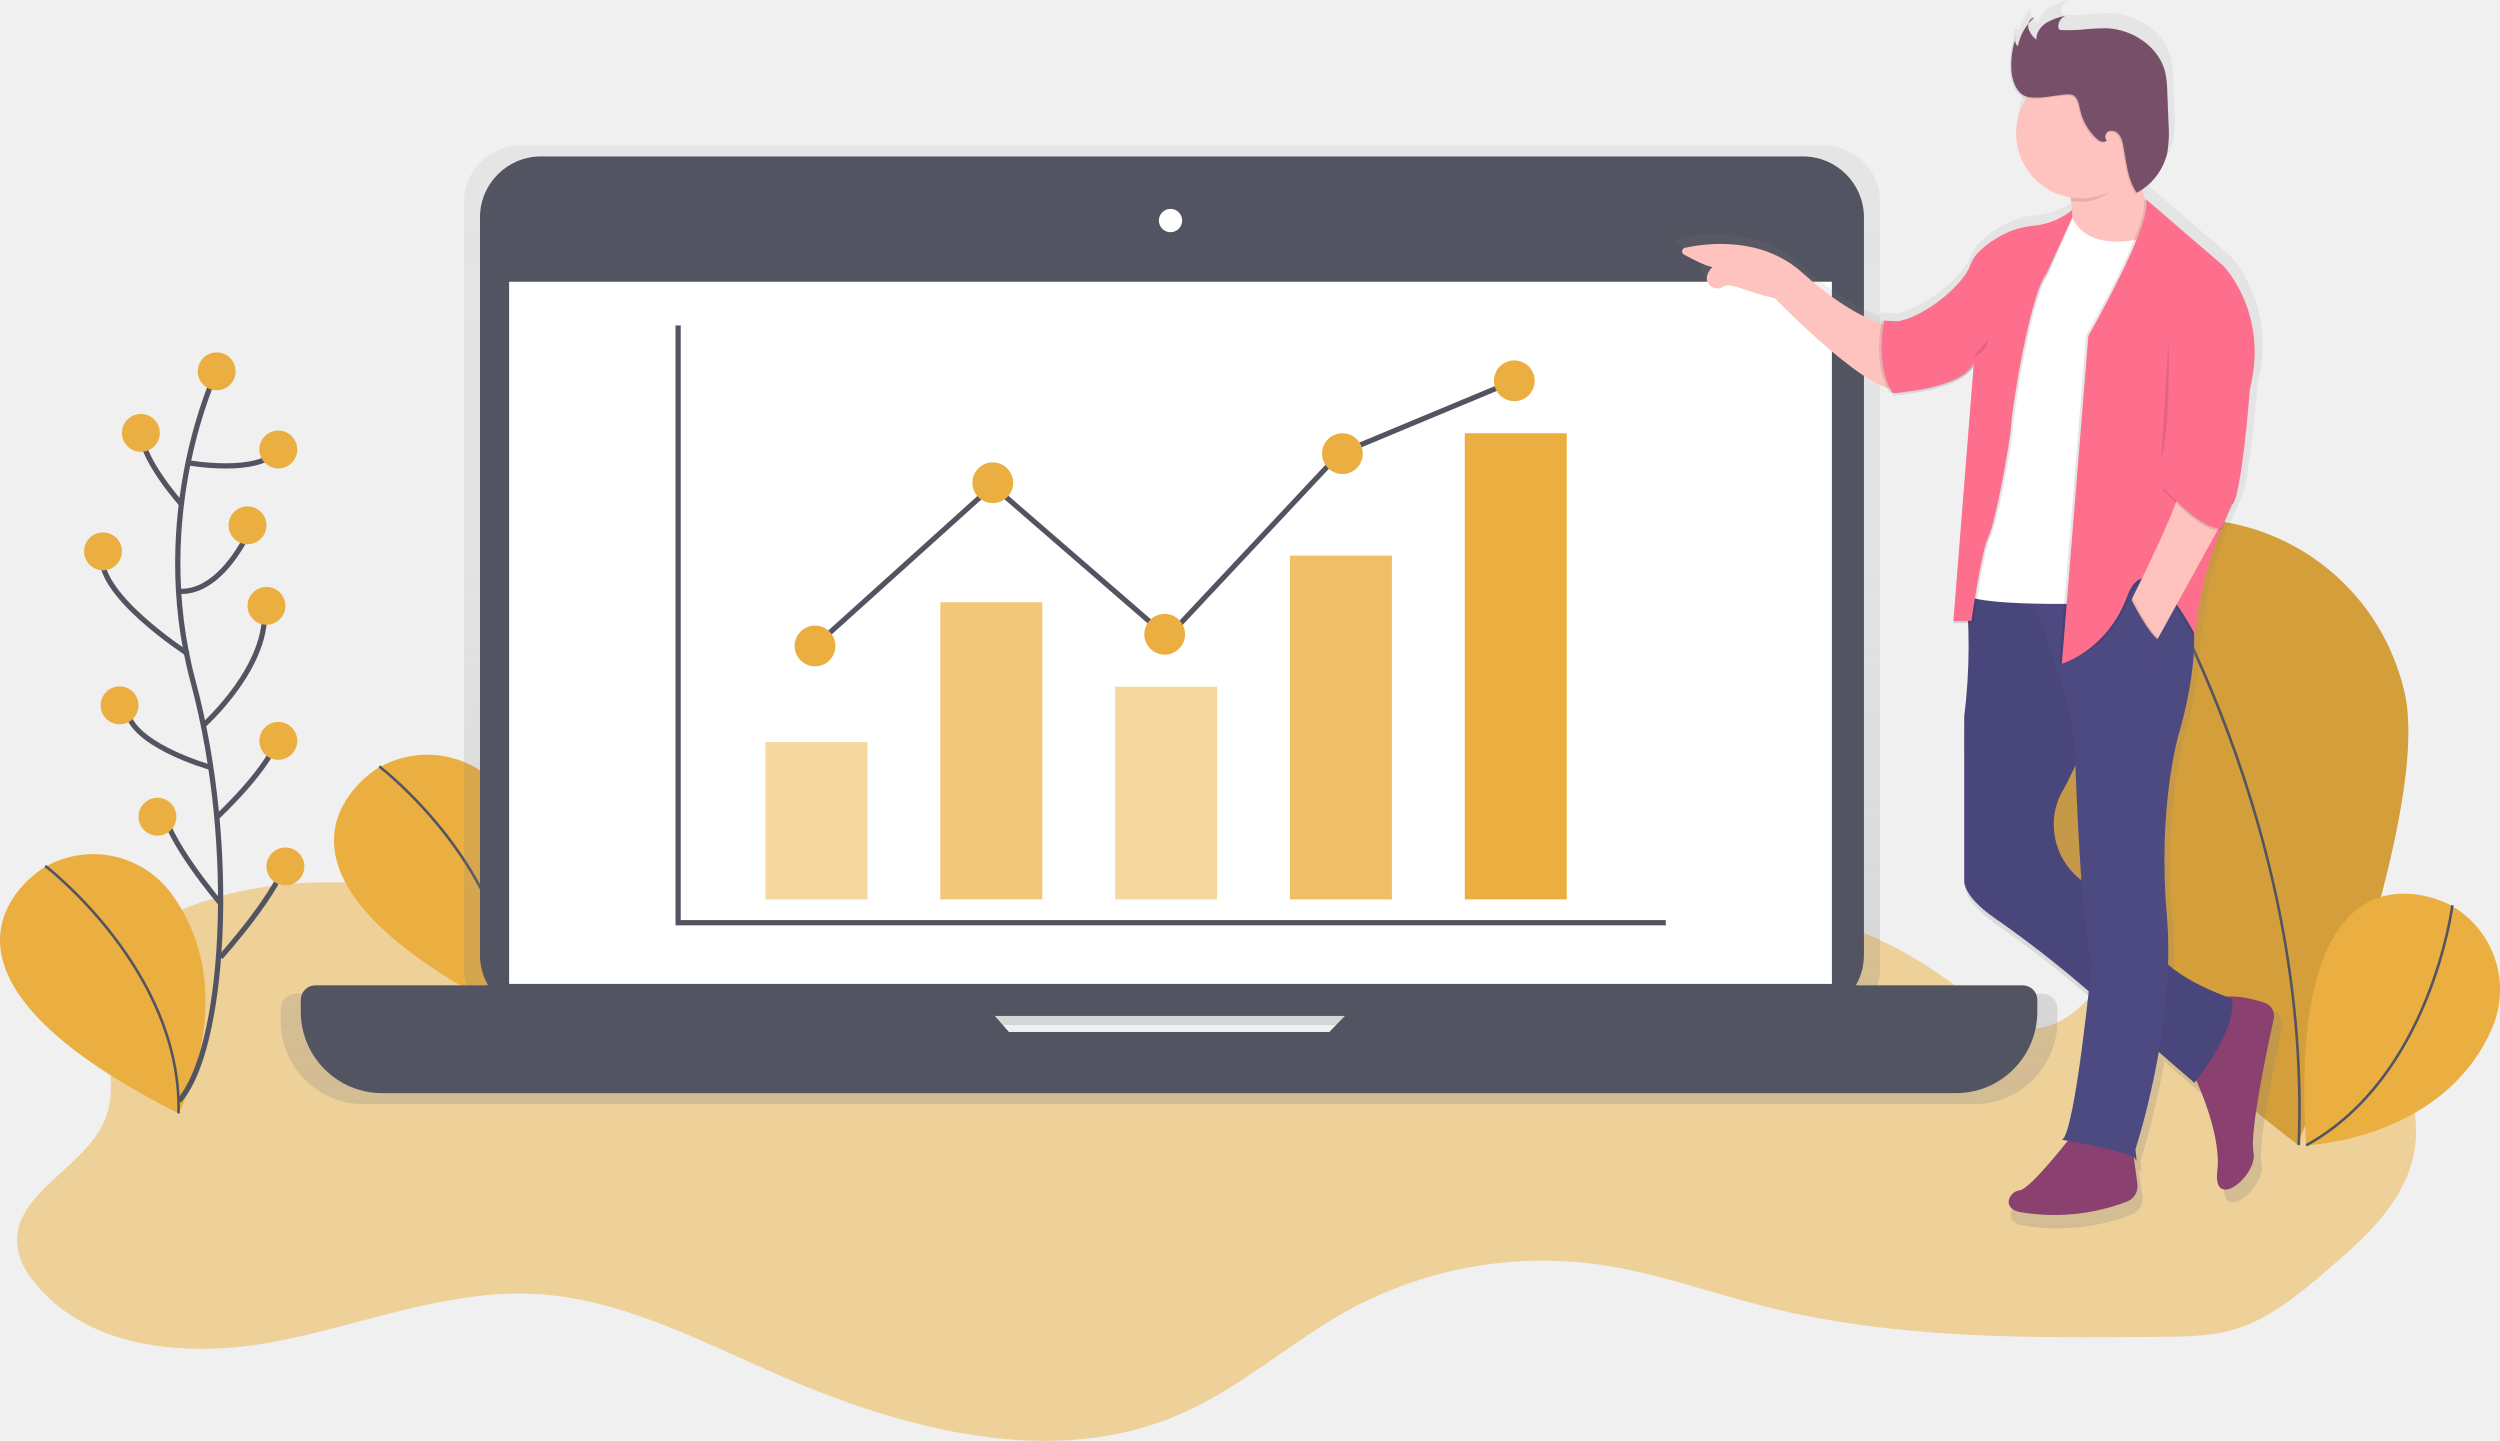
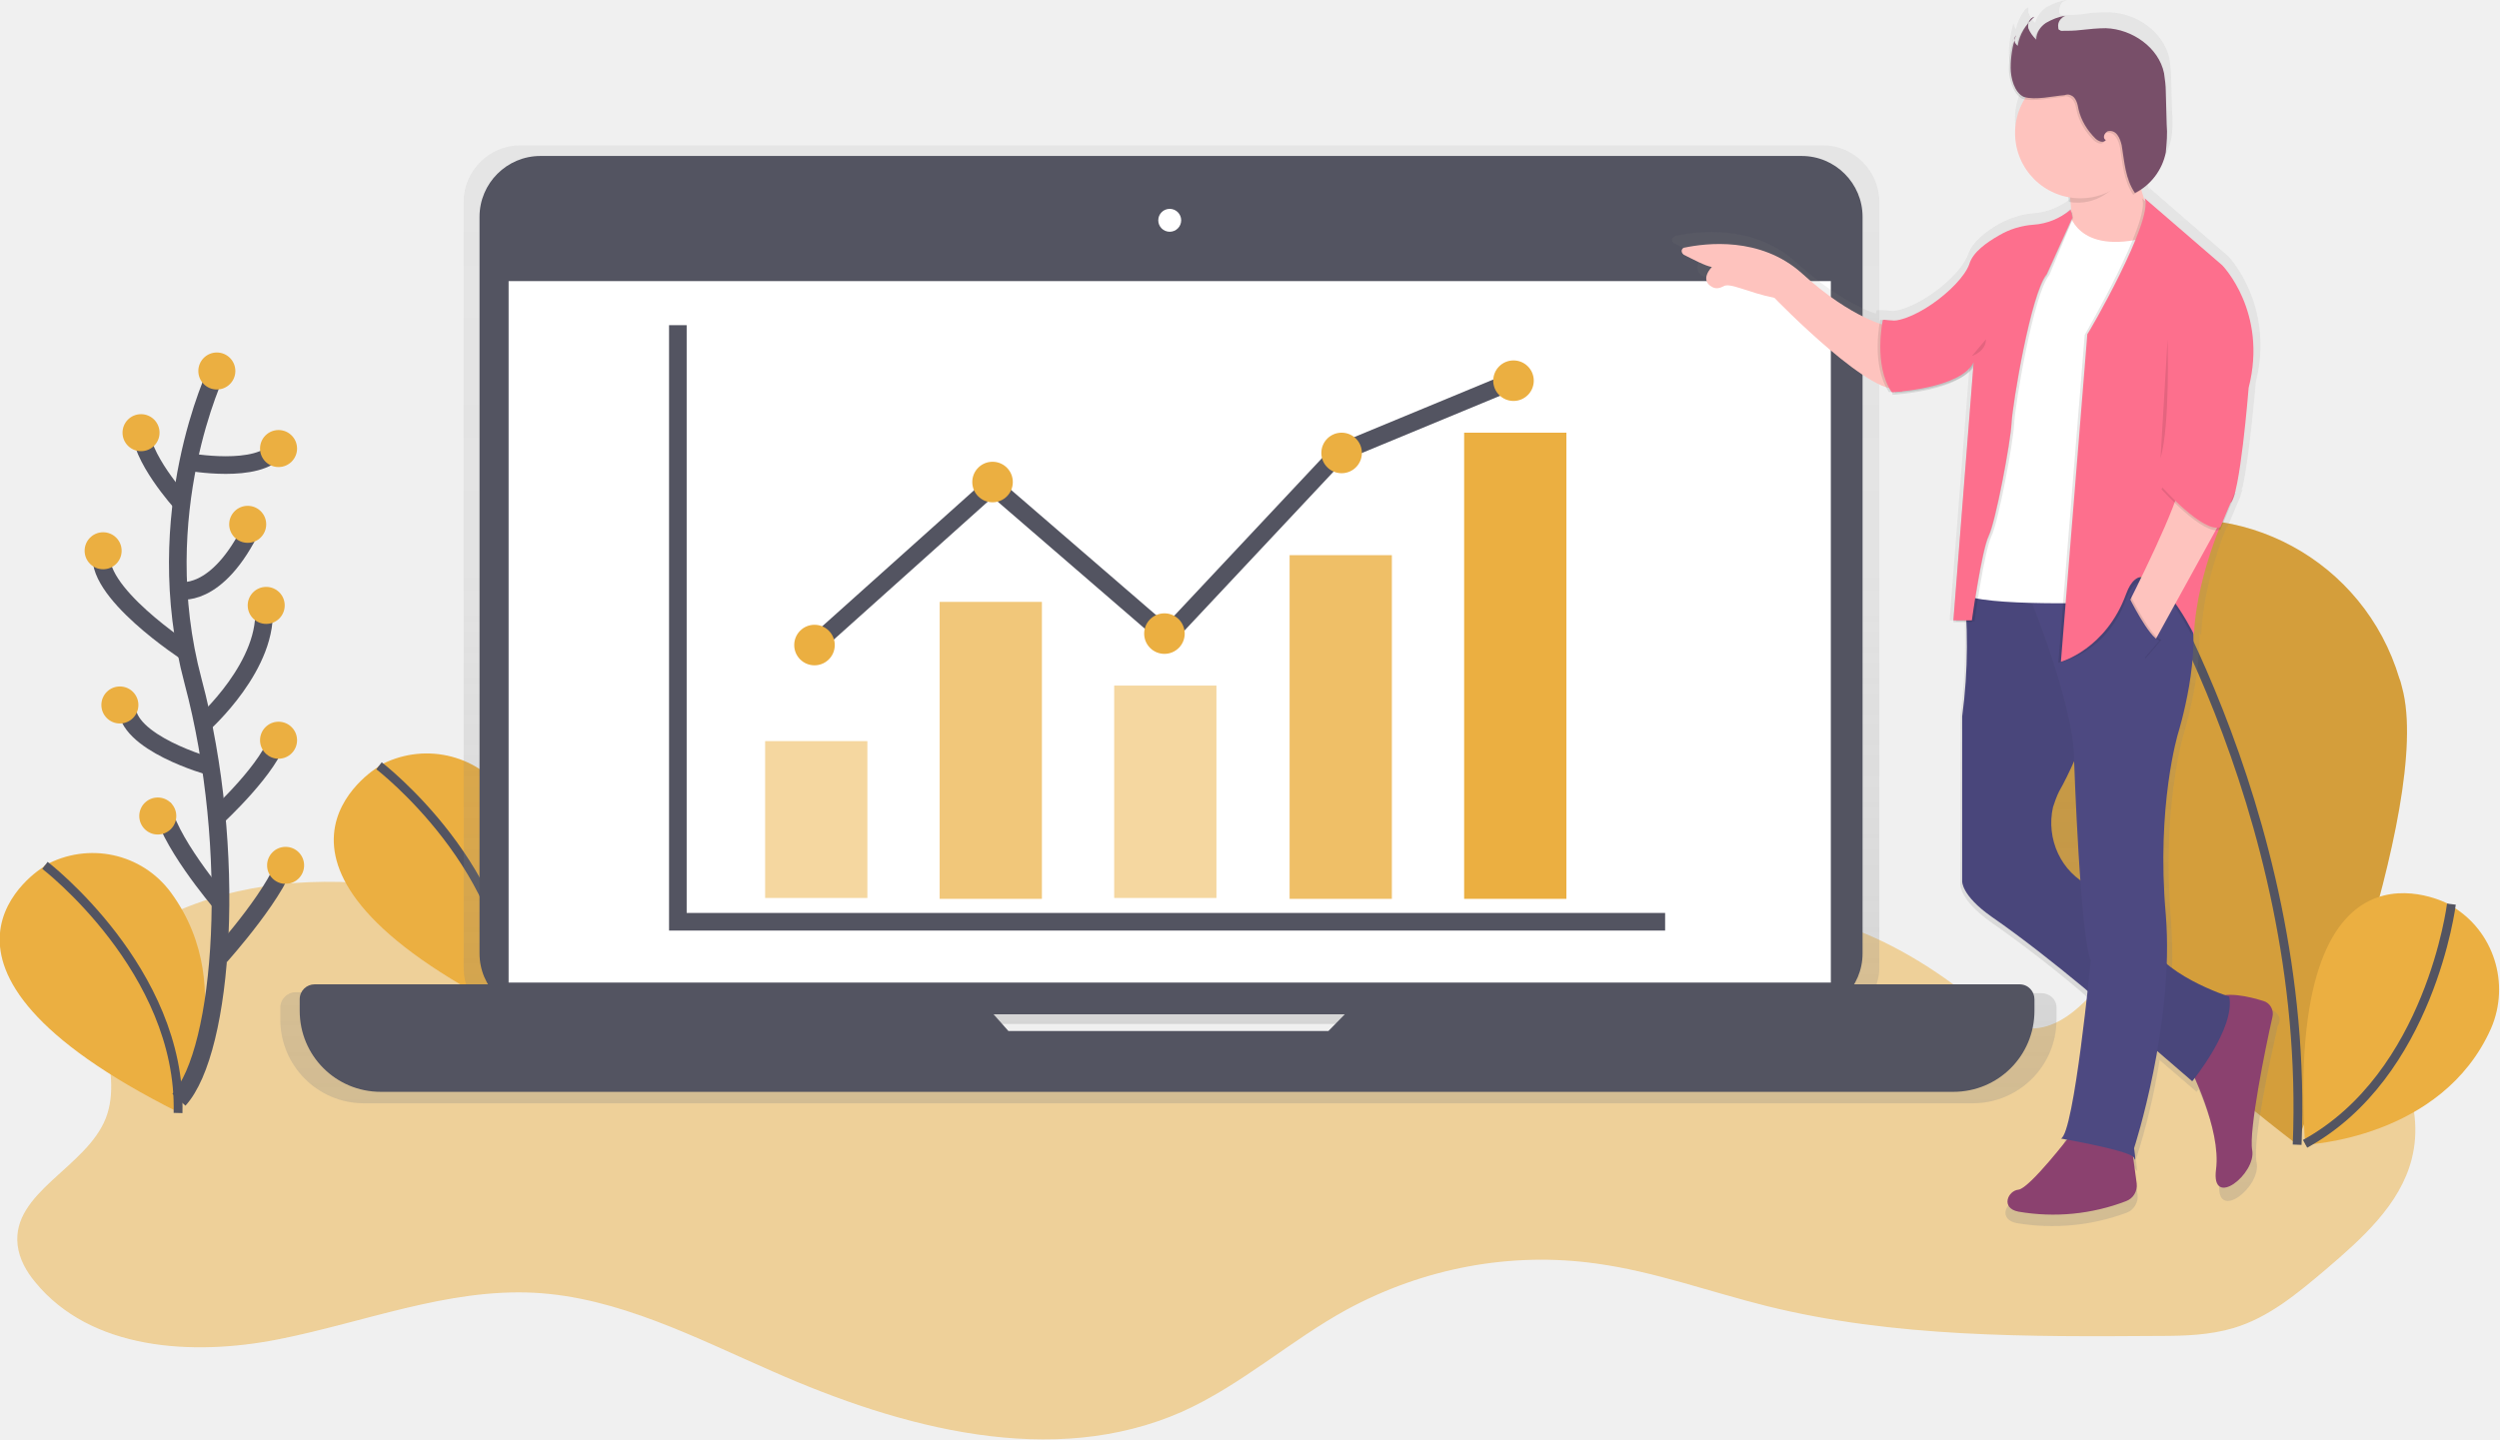
- <svg xmlns="http://www.w3.org/2000/svg" xmlns:xlink="http://www.w3.org/1999/xlink" id="02a143c3-6017-4373-a226-06a05c845178" data-name="Layer 1" width="954" height="549.86" viewBox="0 0 954 549.86">
-   <defs>
-     <linearGradient id="6beaf3f8-3e45-4d0f-940e-4f825d2ab248" x1="569.11" y1="596.37" x2="569.11" y2="230.62" gradientUnits="userSpaceOnUse">
-       <stop offset="0" stop-color="gray" stop-opacity="0.25" />
-       <stop offset="0.54" stop-color="gray" stop-opacity="0.12" />
-       <stop offset="1" stop-color="gray" stop-opacity="0.1" />
-     </linearGradient>
-     <linearGradient id="618658e0-5682-4211-900b-639feb09c488" x1="878.33" y1="643.77" x2="878.33" y2="175.07" xlink:href="#6beaf3f8-3e45-4d0f-940e-4f825d2ab248" />
-   </defs>
-   <path d="M359.74,535.18c-57.68-19.93-123.63-36.8-177.52-8.16-6.83,3.63-13.56,8.2-17.24,15-9.72,17.89,5.73,41.09-1.8,60s-35.87,28.43-33.55,48.63c.61,5.28,3.47,10.06,6.84,14.18,21.11,25.79,59.81,28.4,92.52,22s64.7-19.67,98-18c32,1.65,61.44,17,90.76,29.92,49.43,21.84,107.16,37.51,156.55,15.56,22.63-10.06,41.34-27.19,63-39.15A155.06,155.06,0,0,1,733,657.6c22,3.1,43,10.9,64.53,16.28,48.9,12.21,99.94,11.81,150.33,11.33,9.38-.09,18.91-.2,27.9-2.88,13.31-4,24.29-13.21,34.86-22.22,13.89-11.83,28.52-24.83,33-42.52,5.29-21-5.66-43.32-21.9-57.59s-37-22.07-57.26-29.59c-5-1.84-10.34-3.71-15.46-2.32-3.36.92-6.19,3.16-8.7,5.57-14.38,13.84-26.53,37.25-46.14,33.49-7-1.34-12.73-6.21-18.27-10.71-29.58-24-69.37-42.53-105.07-29.27-26.11,9.7-44.54,34.61-71,43.4-18.82,6.26-39.27,3.55-59.07,4.77-28.8,1.76-56.83,11.94-85.67,11.32-73.54-1.58-134.81-71.9-208.05-65.2-5.74.52-12,1.84-15.52,6.38" transform="translate(-123 -175.07)" fill="#ebaf41" opacity="0.5" />
-   <path d="M267,468.29S205.89,505.18,318.58,562c0,0,24.83-46.1-2.62-83.69a37,37,0,0,0-48-10.52Z" transform="translate(-123 -175.07)" fill="#ebaf41" />
-   <path d="M267.73,467.52s52.32,40,50.86,94.45" transform="translate(-123 -175.07)" fill="none" stroke="#535461" stroke-miterlimit="10" />
-   <path d="M1040.15,437.56c12.38,45.27-40.43,174.24-40.43,174.24S888.6,527.67,876.21,482.4a85,85,0,1,1,163.93-44.85Z" transform="translate(-123 -175.07)" fill="#ebaf41" />
-   <path d="M1040.15,437.56c12.38,45.27-40.43,174.24-40.43,174.24S888.6,527.67,876.21,482.4a85,85,0,1,1,163.93-44.85Z" transform="translate(-123 -175.07)" opacity="0.1" />
-   <path d="M936.21,378.27s69.17,104.42,64,233.78" transform="translate(-123 -175.07)" fill="none" stroke="#535461" stroke-miterlimit="10" />
-   <path d="M1057.8,520.3s-62.72-34.12-54.78,91.83c0,0,52.32-1.87,70.89-44.55a37,37,0,0,0-15.19-46.75Z" transform="translate(-123 -175.07)" fill="#ebaf41" />
-   <path d="M1058.83,520.52s-8.1,65.38-55.81,91.61" transform="translate(-123 -175.07)" fill="none" stroke="#535461" stroke-miterlimit="10" />
-   <path d="M139.56,506.26s-61.14,36.88,51.56,93.67c0,0,24.83-46.1-2.62-83.69a37,37,0,0,0-48-10.52Z" transform="translate(-123 -175.07)" fill="#ebaf41" />
-   <path d="M140.26,505.49s52.32,40,50.86,94.45" transform="translate(-123 -175.07)" fill="none" stroke="#535461" stroke-miterlimit="10" />
-   <path d="M902.43,554.27H838.18a21.42,21.42,0,0,0,2.24-9.57V252.14a21.51,21.51,0,0,0-21.51-21.51H321.58a21.51,21.51,0,0,0-21.51,21.51V544.71a21.42,21.42,0,0,0,2.24,9.57H235.79A5.69,5.69,0,0,0,230.1,560v4.59a31.82,31.82,0,0,0,31.82,31.82H876.3a31.82,31.82,0,0,0,31.82-31.82V560A5.69,5.69,0,0,0,902.43,554.27Zm-395.89,18.2L501,566.22H637.78l-6.1,6.26Z" transform="translate(-123 -175.07)" fill="url(#6beaf3f8-3e45-4d0f-940e-4f825d2ab248)" />
-   <rect x="183.16" y="59.7" width="528.12" height="327.99" rx="23.26" ry="23.26" fill="#535461" />
-   <rect x="194.28" y="107.51" width="504.77" height="267.95" fill="#fff" />
-   <circle cx="446.67" cy="84.16" r="4.45" fill="#fff" />
-   <path d="M647.6,551.08l-17.34,17.79H508l-15.67-17.79H243.34a5.56,5.56,0,0,0-5.56,5.56v4.48a31.1,31.1,0,0,0,31.1,31.1H869.34a31.1,31.1,0,0,0,31.1-31.1v-4.48a5.56,5.56,0,0,0-5.56-5.56Z" transform="translate(-123 -175.07)" fill="#535461" />
-   <polyline points="258.77 124.19 258.77 352.11 635.67 352.11" fill="none" stroke="#535461" stroke-miterlimit="10" stroke-width="2" />
-   <rect x="292.12" y="283.18" width="38.91" height="60.04" fill="#ebaf41" opacity="0.5" />
-   <rect x="358.83" y="229.81" width="38.91" height="113.41" fill="#ebaf41" opacity="0.7" />
-   <rect x="425.54" y="262.05" width="38.91" height="81.16" fill="#ebaf41" opacity="0.5" />
-   <rect x="492.25" y="212.02" width="38.91" height="131.2" fill="#ebaf41" opacity="0.8" />
-   <rect x="558.96" y="165.32" width="38.91" height="177.89" fill="#ebaf41" />
-   <polyline points="311.02 246.49 378.84 185.34 445.55 243.15 511.15 173.11 577.86 145.31" fill="none" stroke="#535461" stroke-miterlimit="10" stroke-width="2" />
-   <circle cx="311.02" cy="246.49" r="7.78" fill="#ebaf41" />
-   <circle cx="444.44" cy="242.04" r="7.78" fill="#ebaf41" />
-   <circle cx="512.26" cy="173.11" r="7.78" fill="#ebaf41" />
-   <circle cx="378.84" cy="184.22" r="7.78" fill="#ebaf41" />
-   <circle cx="577.86" cy="145.31" r="7.78" fill="#ebaf41" />
-   <path d="M990.31,560.82c-4.1-1.35-10.18-2.91-15-2.36-4.59-1.67-15.38-6-22.75-12.52a164.07,164.07,0,0,0-.49-19.22c-3.77-42.87,4.71-71.13,4.71-71.13s6.66-21.56,5.93-39.45c.43.81.67,1.29.67,1.29.58-15.43,5.84-31.4,9.78-41.35a3.32,3.32,0,0,0,.44-.16L978,365.48a9.06,9.06,0,0,0,.83-1.93l.71-1.65-.21-.09c.07-.27.14-.56.21-.85h0c2.81-11.89,5-40.09,5-40.09,7.54-29.68-10.36-48-10.36-48l-30.38-26.14a3.85,3.85,0,0,1,.3,1.07l-.25-.22c-.43-1.23-.9-2.7-1.36-4.38a23.1,23.1,0,0,0,3-2.57,23.33,23.33,0,0,0,6.81-12.15,46.07,46.07,0,0,0,.45-11l-.5-12.61a40,40,0,0,0-.75-7.35c-2.29-10-12.54-17-22.83-17.46a83.45,83.45,0,0,0-9.8.52,65.93,65.93,0,0,1-8,.17,1.44,1.44,0,0,1-.86-.23,1.26,1.26,0,0,1-.37-.87,4.34,4.34,0,0,1,1.06-3.25,4,4,0,0,1,1.38-.79l-.73.17a4,4,0,0,1,1.2-.65,23.29,23.29,0,0,0-7.58,2.75,9.79,9.79,0,0,0-1.77,1.49,7.73,7.73,0,0,0-2.56,4.76,8.86,8.86,0,0,1-2.7-4,4,4,0,0,1,0-1.94q-.27.33-.52.68c0-.07,0-.14,0-.21a20.22,20.22,0,0,0-4,8.14,3.17,3.17,0,0,1-.72-2.34c-.15.47-.29.94-.42,1.41a3.26,3.26,0,0,1,0-.94,32.21,32.21,0,0,0-1.57,11.18c0,3.78,1.68,9.67,5.73,11,.21.07.42.12.64.17a25.43,25.43,0,0,0,17.15,38.84q.1.69.19,1.45l.16,0c.11,1,.2,2.1.26,3.22a21.67,21.67,0,0,1-3.34,2.68,27.54,27.54,0,0,1-11.12,3.68,33.1,33.1,0,0,0-13.37,4c-4.85,2.71-10.2,6.66-11.88,11.46-2.8,8-18.22,20.45-28.56,22l-3.68-.21-.27-.08v.07l-.9-.05-.05,0h-.24v.05l-.93-.05s-.09.43-.22,1.19c-5.2-1.79-16.25-6.75-30.63-19.8-16-14.53-37.65-11.67-46-9.84a1.43,1.43,0,0,0-.38,2.65c3.37,1.85,8.59,4.54,11,4.84,0,0-5,5.23.32,8a3.86,3.86,0,0,0,4-.39c2.58-1.89,9.75,2.39,20.14,4.62,0,0,29.32,30.34,43.88,35a20.93,20.93,0,0,0,1.11,1.93l.9-.07,0,.07H845l.11,1s22.64-1.19,30-9.41a11.79,11.79,0,0,0,1.43-1.53l-7.87,99h.07l-.07.94h5.79A218.25,218.25,0,0,1,872.89,449v64.54s-.3,5.68,11.5,14a441.06,441.06,0,0,1,35.72,27.69l1.43,1.24c-2.17,19.75-6.71,56.56-10.5,57.93l2.34.41c-4,5.07-15.36,19-18.82,19.37-4.24.47-7.07,7.07,0,8.48a79.21,79.21,0,0,0,42-4.14,6.41,6.41,0,0,0,4-6.82l-1.37-10.4a1.46,1.46,0,0,1,.6.63c.94,2.83,0-3.77,0-3.77a294.73,294.73,0,0,0,9.11-38l14,12.1s.28-.35.77-1c3.43,7.78,9.55,23.7,8.18,35.36-1.88,16,16,1.88,14.13-7.54-1.52-7.62,5.28-39.92,7.93-52A5.37,5.37,0,0,0,990.31,560.82Z" transform="translate(-123 -175.07)" fill="url(#618658e0-5682-4211-900b-639feb09c488)" />
-   <path d="M844,299.49s-13.34-2.3-33.12-20.24c-15.65-14.19-36.76-11.4-44.9-9.61a1.39,1.39,0,0,0-.37,2.58c3.29,1.8,8.39,4.43,10.78,4.73,0,0-4.93,5.1.31,7.83a3.77,3.77,0,0,0,3.94-.38c2.52-1.84,9.52,2.34,19.67,4.51,0,0,39.56,40.94,48.76,34Z" transform="translate(-123 -175.07)" fill="#fec3be" />
-   <path d="M912.11,243.83s3.68,15.64,0,26.68l16.56,2.3,14.72-7.36v-9.66s-6.9-14.72-5.06-31.74Z" transform="translate(-123 -175.07)" fill="#fec3be" />
-   <path d="M959,582.83s12,23.46,10.12,39.1,15.64,1.84,13.8-7.36c-1.49-7.44,5.15-39,7.74-50.74a5.24,5.24,0,0,0-3.48-6.11c-5.53-1.82-14.79-4.05-19.44-.64C960.87,562.13,959,582.83,959,582.83Z" transform="translate(-123 -175.07)" fill="#8b416f" />
-   <path d="M913.49,608.59s-15.64,20.24-19.78,20.7-6.9,6.9,0,8.28a77.34,77.34,0,0,0,41-4,6.26,6.26,0,0,0,3.93-6.66L936,607.21Z" transform="translate(-123 -175.07)" fill="#8b416f" />
-   <path d="M887.73,393.78l-15,2a219.53,219.53,0,0,1-.18,52.73v63s-.29,5.55,11.23,13.62a430.67,430.67,0,0,1,34.88,27l41.74,36.16s16.56-20.24,14.26-32.2c0,0-27.6-8.74-31.28-23-2.11-8.16-12.81-15-21.57-19.3a26.82,26.82,0,0,1-14.35-30.44,23.47,23.47,0,0,1,2.35-5.91c7.36-12.88,17.94-41.86,17.94-41.86L907.51,397Z" transform="translate(-123 -175.07)" fill="#4d4981" />
-   <path d="M887.73,393.78l-15,2a219.53,219.53,0,0,1-.18,52.73v63s-.29,5.55,11.23,13.62a430.67,430.67,0,0,1,34.88,27l41.74,36.16s16.56-20.24,14.26-32.2c0,0-27.6-8.74-31.28-23-2.11-8.16-12.81-15-21.57-19.3a26.82,26.82,0,0,1-14.35-30.44,23.47,23.47,0,0,1,2.35-5.91c7.36-12.88,17.94-41.86,17.94-41.86L907.51,397Z" transform="translate(-123 -175.07)" opacity="0.05" />
-   <path d="M909.81,610s27.14,4.6,28.06,7.36,0-3.68,0-3.68,15.64-47.38,12-89.23,4.6-69.46,4.6-69.46,9.66-31.28,4.14-49.22-63.48-10.12-63.48-10.12,20.24,47.38,19.78,69.92c0,0,2.3,68.08,6.44,75.9C921.31,541.43,914.87,608.13,909.81,610Z" transform="translate(-123 -175.07)" fill="#4d4981" />
-   <path d="M913,255.79s2.76,17,30.36,9.66L925,405.28s-53.36,1.84-52.9-4.6l11-84.63Z" transform="translate(-123 -175.07)" fill="#fff" />
-   <path d="M913.72,254.87a22.42,22.42,0,0,1-13.29,6.31,32.33,32.33,0,0,0-13.06,3.88c-4.73,2.65-10,6.5-11.6,11.19-3.22,9.2-23.46,24.38-32.66,21.16l3.22,27.6s26.22-1.38,30.82-11.5L869.34,412h6.9s3.68-26.68,6.44-32.2,8.28-35.88,8.74-43.24,7.36-49.68,13.34-57l9-21.85Z" transform="translate(-123 -175.07)" opacity="0.1" />
-   <path d="M913.72,256.25a28.47,28.47,0,0,1-14.21,5.85A32.33,32.33,0,0,0,886.46,266c-4.73,2.65-10,6.5-11.6,11.19-3.22,9.2-23.46,24.38-32.66,21.16l3.22,27.6s26.22-1.38,30.82-11.5l-7.82,98.43h6.9s3.68-26.68,6.44-32.2,8.28-35.88,8.74-43.24,7.36-49.68,13.34-57L913.72,259Z" transform="translate(-123 -175.07)" opacity="0.1" />
-   <path d="M913.72,255.33a28.47,28.47,0,0,1-14.21,5.85,32.33,32.33,0,0,0-13.06,3.88c-4.73,2.65-10,6.5-11.6,11.19-3.22,9.2-23.46,24.38-32.66,21.16l3.22,27.6s26.22-1.38,30.82-11.5L868.42,412h6.9s3.68-26.68,6.44-32.2,8.28-35.88,8.74-43.24,7.36-49.68,13.34-57l9.89-21.39Z" transform="translate(-123 -175.07)" fill="#fd6f8d" />
-   <path d="M937.18,237.62c-.6-4.36.6-7.08,1.15-12.19l-26.22,19.78s.63,2.67,1.11,6.58a25,25,0,0,0,4,.32C926.32,252.11,932.87,245,937.18,237.62Z" transform="translate(-123 -175.07)" opacity="0.1" />
-   <circle cx="794.17" cy="50.83" r="24.84" fill="#fec3be" />
-   <path d="M890.06,201.55a31.44,31.44,0,0,1,2-12.29,3.07,3.07,0,0,0,.52,4,19.68,19.68,0,0,1,6.24-11.06c-1.77.29-2.68,2.48-2.24,4.22a9.6,9.6,0,0,0,3.07,4.32c-.15-2.63,1.59-5.09,3.79-6.53a22.74,22.74,0,0,1,7.4-2.68,4.29,4.29,0,0,0-2.84,4.4,1.23,1.23,0,0,0,.37.85,1.41,1.41,0,0,0,.84.22,64.38,64.38,0,0,0,7.77-.17,81.49,81.49,0,0,1,9.57-.51c10,.42,20.05,7.25,22.29,17a39.09,39.09,0,0,1,.73,7.18l.49,12.31a45,45,0,0,1-.44,10.76,22.8,22.8,0,0,1-11.71,15.48c-3.61-5.23-3.93-11.95-5.18-18.18a9.2,9.2,0,0,0-1.56-4,3.51,3.51,0,0,0-3.85-1.3c-1.35.54-1.93,2.6-.81,3.52-1,1.18-2.87.3-4-.75a21.48,21.48,0,0,1-6.23-11.13c-.45-2.14-.9-4.78-3-5.51a5.58,5.58,0,0,0-2.22-.15c-4.38.3-11.23,2.11-15.47.72C891.7,211,890.06,205.24,890.06,201.55Z" transform="translate(-123 -175.07)" opacity="0.1" />
-   <path d="M890.52,201.09a31.44,31.44,0,0,1,2-12.29,3.07,3.07,0,0,0,.52,4,19.68,19.68,0,0,1,6.24-11.06c-1.77.29-2.68,2.48-2.24,4.22a9.6,9.6,0,0,0,3.07,4.32c-.15-2.63,1.59-5.09,3.79-6.53a22.74,22.74,0,0,1,7.4-2.68,4.29,4.29,0,0,0-2.84,4.4,1.23,1.23,0,0,0,.37.85,1.41,1.41,0,0,0,.84.22,64.38,64.38,0,0,0,7.77-.17,81.49,81.49,0,0,1,9.57-.51c10,.42,20.05,7.25,22.29,17a39.09,39.09,0,0,1,.73,7.18l.49,12.31a45,45,0,0,1-.44,10.76,22.8,22.8,0,0,1-11.71,15.48c-3.61-5.23-3.93-11.95-5.18-18.18a9.2,9.2,0,0,0-1.56-4,3.51,3.51,0,0,0-3.85-1.3c-1.35.54-1.93,2.6-.81,3.52-1,1.18-2.87.3-4-.75a21.48,21.48,0,0,1-6.23-11.13c-.45-2.14-.9-4.78-3-5.51a5.58,5.58,0,0,0-2.22-.15c-4.38.3-11.23,2.11-15.47.72C892.16,210.53,890.52,204.78,890.52,201.09Z" transform="translate(-123 -175.07)" fill="#784f69" />
-   <path d="M841,297.42s-3.68,17,3.22,27.6l3.91-.32-2.13-27Z" transform="translate(-123 -175.07)" opacity="0.1" />
-   <path d="M842,297.42s-3.68,17,3.22,27.6l3.91-.32-2.13-27Z" transform="translate(-123 -175.07)" fill="#fd6f8d" />
-   <path d="M940.86,251l29.67,25.53s17.48,17.94,10.12,46.92c0,0-3.22,42.32-6.9,44.16,0,0-12.88,25.76-13.8,50.14,0,0-17.25-34.73-25.07-13.57s-26,24.15-26,24.15L919,303.17S944.54,258.78,940.86,251Z" transform="translate(-123 -175.07)" opacity="0.1" />
-   <path d="M941.78,251l29.67,25.53s17.48,17.94,10.12,46.92c0,0-3.22,42.32-6.9,44.16,0,0-12.88,25.76-13.8,50.14,0,0-18.17-36.57-26-15.41s-25.07,26-25.07,26l10.12-125.11S945.46,258.78,941.78,251Z" transform="translate(-123 -175.07)" fill="#fd6f8d" />
-   <path d="M955.35,358.83s7.36-5.06,19.32,8.74l-29.44,53.36L935.34,406S956.27,364.81,955.35,358.83Z" transform="translate(-123 -175.07)" fill="#fec3be" />
-   <path d="M948.22,361.82s16.28,18.28,22.63,15.35l5.88-13.69L954.66,354Z" transform="translate(-123 -175.07)" opacity="0.1" />
-   <path d="M948.22,360.9s16.28,18.28,22.63,15.35l5.88-13.69-22.07-9.48Z" transform="translate(-123 -175.07)" fill="#fd6f8d" />
-   <path d="M936.34,402.51s7.75,15.88,11.88,16.8l-6,6.9-8.74-16.56Z" transform="translate(-123 -175.07)" opacity="0.1" />
-   <path d="M935.88,403s7.75,15.88,11.88,16.8l-6,6.9L933,410.11Z" transform="translate(-123 -175.07)" fill="#4d4981" />
-   <path d="M950.52,304.78s.92,33.12-2.76,45.54" transform="translate(-123 -175.07)" opacity="0.1" />
-   <path d="M876,311.22s5.52-1.84,5.52-6.44" transform="translate(-123 -175.07)" opacity="0.1" />
-   <path d="M205.69,316.76s-26.22,54.24-9,118.43,11.75,141-5.42,160" transform="translate(-123 -175.07)" fill="none" stroke="#535461" stroke-miterlimit="10" stroke-width="2" />
-   <circle cx="82.69" cy="141.7" r="7.23" fill="#ebaf41" />
-   <path d="M194.79,351.65s27.18,4.9,34.41-5" transform="translate(-123 -175.07)" fill="none" stroke="#535461" stroke-miterlimit="10" stroke-width="2" />
-   <path d="M192.21,367.4s-16.35-18.09-15.45-28.94" transform="translate(-123 -175.07)" fill="none" stroke="#535461" stroke-miterlimit="10" stroke-width="2" />
-   <path d="M190.82,400.54s14.87,3.92,28.44-25" transform="translate(-123 -175.07)" fill="none" stroke="#535461" stroke-miterlimit="10" stroke-width="2" />
-   <path d="M194.79,424.64s-37-23.81-32.49-39.17" transform="translate(-123 -175.07)" fill="none" stroke="#535461" stroke-miterlimit="10" stroke-width="2" />
-   <path d="M200.57,451.89s25.92-23,23.21-45.63" transform="translate(-123 -175.07)" fill="none" stroke="#535461" stroke-miterlimit="10" stroke-width="2" />
-   <path d="M203.39,467.91s-33-9.22-32-23.68" transform="translate(-123 -175.07)" fill="none" stroke="#535461" stroke-miterlimit="10" stroke-width="2" />
-   <path d="M205.69,487s20.79-19.26,23.5-31" transform="translate(-123 -175.07)" fill="none" stroke="#535461" stroke-miterlimit="10" stroke-width="2" />
-   <path d="M207.14,519.75s-21.33-24.9-22.24-37.55" transform="translate(-123 -175.07)" fill="none" stroke="#535461" stroke-miterlimit="10" stroke-width="2" />
-   <path d="M207.14,540.36s23.87-26.52,25.67-39.17" transform="translate(-123 -175.07)" fill="none" stroke="#535461" stroke-miterlimit="10" stroke-width="2" />
-   <circle cx="53.76" cy="165.2" r="7.23" fill="#ebaf41" />
-   <circle cx="45.63" cy="269.16" r="7.23" fill="#ebaf41" />
-   <circle cx="39.3" cy="210.4" r="7.23" fill="#ebaf41" />
-   <circle cx="106.2" cy="171.53" r="7.23" fill="#ebaf41" />
-   <circle cx="106.2" cy="282.72" r="7.23" fill="#ebaf41" />
-   <circle cx="94.45" cy="200.46" r="7.23" fill="#ebaf41" />
-   <circle cx="108.91" cy="330.64" r="7.23" fill="#ebaf41" />
-   <circle cx="60.09" cy="311.65" r="7.23" fill="#ebaf41" />
-   <circle cx="101.68" cy="231.19" r="7.23" fill="#ebaf41" />
+ <svg xmlns="http://www.w3.org/2000/svg" version="1.1" id="Layer_1" x="0px" y="0px" viewBox="0 0 283.5 163.3" style="enable-background:new 0 0 283.5 163.3;" xml:space="preserve">
+   <style type="text/css">
+ 	.st0{opacity:0.5;fill:#EBAF41;enable-background:new    ;}
+ 	.st1{fill:#EBAF41;}
+ 	.st2{fill:none;stroke:#535461;stroke-miterlimit:10;}
+ 	.st3{opacity:0.1;enable-background:new    ;}
+ 	.st4{fill:url(#SVGID_1_);}
+ 	.st5{fill:#535461;}
+ 	.st6{fill:#FFFFFF;}
+ 	.st7{fill:none;stroke:#535461;stroke-width:2;stroke-miterlimit:10;}
+ 	.st8{opacity:0.7;fill:#EBAF41;enable-background:new    ;}
+ 	.st9{opacity:0.8;fill:#EBAF41;enable-background:new    ;}
+ 	.st10{fill:url(#SVGID_2_);}
+ 	.st11{fill:#FEC3BE;}
+ 	.st12{fill:#8B416F;}
+ 	.st13{fill:#4D4981;}
+ 	.st14{opacity:5.000000e-02;enable-background:new    ;}
+ 	.st15{fill:#FD6F8D;}
+ 	.st16{fill:#784F69;}
+ </style>
+   <path class="st0" d="M70.3,107c-17.1-5.9-36.7-10.9-52.7-2.4c-2,1.1-4,2.4-5.1,4.5c-2.9,5.3,1.7,12.2-0.5,17.8  c-2.2,5.6-10.7,8.4-10,14.4c0.2,1.6,1,3,2,4.2c6.3,7.7,17.8,8.4,27.5,6.5s19.2-5.8,29.1-5.3c9.5,0.5,18.3,5.1,27,8.9  c14.7,6.5,31.8,11.1,46.5,4.6c6.7-3,12.3-8.1,18.7-11.6c8.7-4.7,18.6-6.6,28.4-5.2c6.5,0.9,12.8,3.2,19.2,4.8  c14.5,3.6,29.7,3.5,44.7,3.4c2.8,0,5.6-0.1,8.3-0.9c4-1.2,7.2-3.9,10.4-6.6c4.1-3.5,8.5-7.4,9.8-12.6c1.6-6.2-1.7-12.9-6.5-17.1  c-4.8-4.2-11-6.6-17-8.8c-1.5-0.5-3.1-1.1-4.6-0.7c-1,0.3-1.8,0.9-2.6,1.7c-4.3,4.1-7.9,11.1-13.7,10c-2.1-0.4-3.8-1.8-5.4-3.2  c-8.8-7.1-20.6-12.6-31.2-8.7c-7.8,2.9-13.2,10.3-21.1,12.9c-5.6,1.9-11.7,1.1-17.6,1.4c-8.6,0.5-16.9,3.5-25.5,3.4  c-21.9-0.5-40.1-21.4-61.8-19.4c-1.7,0.2-3.6,0.5-4.6,1.9" />
+   <path class="st1" d="M42.8,87.1c0,0-18.2,11,15.3,27.8c0,0,7.4-13.7-0.8-24.9c-3.3-4.5-9.4-5.8-14.3-3.1L42.8,87.1z" />
+   <path class="st2" d="M43,86.9c0,0,15.5,11.9,15.1,28.1" />
+   <path class="st1" d="M272.5,78c3.7,13.5-12,51.8-12,51.8s-33-25-36.7-38.4c-4-13.4,3.6-27.4,17-31.4c13.4-4,27.4,3.6,31.4,17  C272.3,77.2,272.4,77.6,272.5,78L272.5,78z" />
+   <path class="st3" d="M272.5,78c3.7,13.5-12,51.8-12,51.8s-33-25-36.7-38.4c-4-13.4,3.6-27.4,17-31.4c13.4-4,27.4,3.6,31.4,17  C272.3,77.2,272.4,77.6,272.5,78L272.5,78z" />
+   <path class="st2" d="M241.6,60.4c0,0,20.6,31,19,69.5" />
+   <path class="st1" d="M277.8,102.6c0,0-18.6-10.1-16.3,27.3c0,0,15.5-0.6,21.1-13.2c2.2-5.1,0.3-11.1-4.5-13.9L277.8,102.6z" />
+   <path class="st2" d="M278.1,102.6c0,0-2.4,19.4-16.6,27.2" />
+   <path class="st1" d="M4.9,98.4c0,0-18.2,11,15.3,27.8c0,0,7.4-13.7-0.8-24.9c-3.3-4.5-9.4-5.8-14.3-3.1L4.9,98.4z" />
+   <path class="st2" d="M5.1,98.2c0,0,15.5,11.9,15.1,28.1" />
+   <linearGradient id="SVGID_1_" gradientUnits="userSpaceOnUse" x1="255.551" y1="250.716" x2="255.551" y2="359.4" gradientTransform="matrix(1 0 0 -1 -123 375.8906)">
+     <stop offset="0" style="stop-color:#808080;stop-opacity:0.25" />
+     <stop offset="0.54" style="stop-color:#808080;stop-opacity:0.12" />
+     <stop offset="1" style="stop-color:#808080;stop-opacity:0.1" />
+   </linearGradient>
+   <path class="st4" d="M231.6,112.7h-19.1c0.4-0.9,0.7-1.9,0.7-2.8V22.9c0-3.5-2.9-6.4-6.4-6.4l0,0H59c-3.5,0-6.4,2.9-6.4,6.4l0,0  v86.9c0,1,0.2,2,0.7,2.8H33.5c-0.9,0-1.7,0.8-1.7,1.7c0,0,0,0,0,0v1.4c0,5.2,4.2,9.5,9.5,9.5l0,0h182.5c5.2,0,9.5-4.2,9.5-9.5l0,0  v-1.4C233.3,113.4,232.5,112.7,231.6,112.7C231.6,112.7,231.6,112.7,231.6,112.7z M114,118.1l-1.6-1.9H153l-1.8,1.9L114,118.1z" />
+   <path class="st5" d="M61.3,17.7h143.1c3.8,0,6.9,3.1,6.9,6.9v83.6c0,3.8-3.1,6.9-6.9,6.9H61.3c-3.8,0-6.9-3.1-6.9-6.9V24.6  C54.4,20.8,57.5,17.7,61.3,17.7z" />
+   <rect x="57.7" y="31.9" class="st6" width="150" height="79.6" />
+   <circle class="st6" cx="132.7" cy="25" r="1.3" />
+   <path class="st5" d="M155.9,111.7l-5.2,5.3h-36.3l-4.7-5.3h-74c-0.9,0-1.7,0.7-1.7,1.7v1.3c0,5.1,4.1,9.2,9.2,9.2h178.4  c5.1,0,9.2-4.1,9.2-9.2v-1.3c0-0.9-0.7-1.7-1.7-1.7H155.9z" />
+   <polyline class="st7" points="76.9,36.9 76.9,104.6 188.9,104.6 " />
+   <rect x="86.8" y="84.1" class="st0" width="11.6" height="17.8" />
+   <rect x="106.6" y="68.3" class="st8" width="11.6" height="33.7" />
+   <rect x="126.4" y="77.8" class="st0" width="11.6" height="24.1" />
+   <rect x="146.3" y="63" class="st9" width="11.6" height="39" />
+   <rect x="166.1" y="49.1" class="st1" width="11.6" height="52.9" />
+   <polyline class="st7" points="92.4,73.2 112.6,55.1 132.4,72.2 151.9,51.4 171.7,43.2 " />
+   <circle class="st1" cx="92.4" cy="73.2" r="2.3" />
+   <circle class="st1" cx="132.1" cy="71.9" r="2.3" />
+   <circle class="st1" cx="152.2" cy="51.4" r="2.3" />
+   <circle class="st1" cx="112.6" cy="54.7" r="2.3" />
+   <circle class="st1" cx="171.7" cy="43.2" r="2.3" />
+   <linearGradient id="SVGID_2_" gradientUnits="userSpaceOnUse" x1="347.415" y1="236.629" x2="347.415" y2="375.891" gradientTransform="matrix(1 0 0 -1 -123 375.8906)">
+     <stop offset="0" style="stop-color:#808080;stop-opacity:0.25" />
+     <stop offset="0.54" style="stop-color:#808080;stop-opacity:0.12" />
+     <stop offset="1" style="stop-color:#808080;stop-opacity:0.1" />
+   </linearGradient>
+   <path class="st10" d="M257.7,114.6c-1.2-0.4-3-0.9-4.5-0.7c-1.4-0.5-4.6-1.8-6.8-3.7c0.1-1.9,0-3.8-0.1-5.7  c-1.1-12.7,1.4-21.1,1.4-21.1s2-6.4,1.8-11.7c0.1,0.2,0.2,0.4,0.2,0.4c0.2-4.6,1.7-9.3,2.9-12.3c0,0,0.1,0,0.1,0l1.3-3.1  c0.1-0.2,0.2-0.4,0.2-0.6l0.2-0.5l-0.1,0c0-0.1,0-0.2,0.1-0.3l0,0c0.8-3.5,1.5-11.9,1.5-11.9c2.2-8.8-3.1-14.3-3.1-14.3l-9-7.8  c0,0.1,0.1,0.2,0.1,0.3l-0.1-0.1c-0.1-0.4-0.3-0.8-0.4-1.3c0.3-0.2,0.6-0.5,0.9-0.8c1-1,1.7-2.2,2-3.6c0.2-1.1,0.2-2.2,0.1-3.3  l-0.1-3.7c0-0.7-0.1-1.5-0.2-2.2c-0.7-3-3.7-5.1-6.8-5.2c-1,0-1.9,0-2.9,0.2c-0.8,0.1-1.6,0.1-2.4,0.1c-0.1,0-0.2,0-0.3-0.1  c-0.1-0.1-0.1-0.2-0.1-0.3c0-0.4,0.1-0.7,0.3-1c0.1-0.1,0.3-0.2,0.4-0.2l-0.2,0.1c0.1-0.1,0.2-0.1,0.4-0.2c-0.8,0.1-1.6,0.4-2.3,0.8  c-0.2,0.1-0.4,0.3-0.5,0.4c-0.4,0.4-0.7,0.9-0.8,1.4c-0.4-0.3-0.6-0.7-0.8-1.2c0-0.2,0-0.4,0-0.6c-0.1,0.1-0.1,0.1-0.2,0.2  c0,0,0,0,0-0.1c-0.6,0.7-1,1.5-1.2,2.4c-0.2-0.2-0.2-0.4-0.2-0.7c0,0.1-0.1,0.3-0.1,0.4c0-0.1,0-0.2,0-0.3c-0.3,1.1-0.5,2.2-0.5,3.3  c0,1.1,0.5,2.9,1.7,3.3c0.1,0,0.1,0,0.2,0.1c-2.3,3.5-1.2,8.2,2.3,10.4c0.9,0.6,1.8,0.9,2.8,1.1c0,0.1,0,0.3,0.1,0.4h0  c0,0.3,0.1,0.6,0.1,1c-0.3,0.3-0.6,0.6-1,0.8c-1,0.6-2.1,1-3.3,1.1c-1.4,0.1-2.7,0.5-4,1.2c-1.4,0.8-3,2-3.5,3.4  c-0.8,2.4-5.4,6.1-8.5,6.5l-1.1-0.1l-0.1,0v0l-0.3,0h0h-0.1v0l-0.3,0c0,0,0,0.1-0.1,0.4c-1.5-0.5-4.8-2-9.1-5.9  c-4.8-4.3-11.2-3.5-13.7-2.9c-0.2,0.1-0.4,0.3-0.3,0.5c0,0.1,0.1,0.2,0.2,0.3c1,0.5,2.6,1.3,3.3,1.4c0,0-1.5,1.6,0.1,2.4  c0.4,0.2,0.8,0.1,1.2-0.1c0.8-0.6,2.9,0.7,6,1.4c0,0,8.7,9,13,10.4c0.1,0.2,0.2,0.4,0.3,0.6l0.3,0v0h0.1l0,0.3c0,0,6.7-0.4,8.9-2.8  c0.2-0.1,0.3-0.3,0.4-0.5l-2.3,29.4h0l0,0.3h1.7c0.1,3.6,0,7.2-0.5,10.8v19.2c0,0-0.1,1.7,3.4,4.2c3.7,2.6,7.2,5.3,10.6,8.2l0.4,0.4  c-0.6,5.9-2,16.8-3.1,17.2l0.7,0.1c-1.2,1.5-4.6,5.6-5.6,5.8c-1.3,0.1-2.1,2.1,0,2.5c4.2,0.7,8.5,0.3,12.5-1.2  c0.8-0.3,1.3-1.2,1.2-2l-0.4-3.1c0.1,0,0.1,0.1,0.2,0.2c0.3,0.8,0-1.1,0-1.1c1.2-3.7,2.1-7.5,2.7-11.3l4.2,3.6c0,0,0.1-0.1,0.2-0.3  c1,2.3,2.8,7,2.4,10.5c-0.6,4.8,4.8,0.6,4.2-2.2c-0.5-2.3,1.6-11.9,2.4-15.5C258.9,115.7,258.5,114.9,257.7,114.6z" />
+   <path class="st11" d="M214.2,37c0,0-4-0.7-9.8-6c-4.7-4.2-10.9-3.4-13.3-2.9c-0.2,0-0.4,0.3-0.3,0.5c0,0.1,0.1,0.2,0.2,0.3  c1,0.5,2.5,1.3,3.2,1.4c0,0-1.5,1.5,0.1,2.3c0.4,0.2,0.8,0.1,1.2-0.1c0.7-0.5,2.8,0.7,5.8,1.3c0,0,11.8,12.2,14.5,10.1L214.2,37z" />
+   <path class="st11" d="M234.5,20.4c0,0,1.1,4.6,0,7.9l4.9,0.7l4.4-2.2V24c0,0-2.1-4.4-1.5-9.4L234.5,20.4z" />
+   <path class="st12" d="M248.4,121.1c0,0,3.6,7,3,11.6c-0.6,4.6,4.6,0.5,4.1-2.2c-0.4-2.2,1.5-11.6,2.3-15.1c0.2-0.8-0.3-1.6-1-1.8  c-1.6-0.5-4.4-1.2-5.8-0.2C249,115,248.4,121.1,248.4,121.1z" />
+   <path class="st12" d="M234.9,128.8c0,0-4.6,6-5.9,6.2c-1.2,0.1-2.1,2.1,0,2.5c4.1,0.7,8.3,0.3,12.2-1.2c0.8-0.3,1.3-1.1,1.2-2  l-0.8-5.9L234.9,128.8z" />
+   <path class="st13" d="M227.2,65l-4.5,0.6c0.6,5.2,0.6,10.5-0.1,15.7v18.7c0,0-0.1,1.6,3.3,4c3.6,2.5,7,5.2,10.4,8l12.4,10.7  c0,0,4.9-6,4.2-9.6c0,0-8.2-2.6-9.3-6.8c-0.6-2.4-3.8-4.5-6.4-5.7c-3.4-1.6-5.1-5.4-4.3-9c0.2-0.6,0.4-1.2,0.7-1.8  c2.2-3.8,5.3-12.4,5.3-12.4l-6-11.5L227.2,65z" />
+   <path class="st14" d="M227.2,65l-4.5,0.6c0.6,5.2,0.6,10.5-0.1,15.7v18.7c0,0-0.1,1.6,3.3,4c3.6,2.5,7,5.2,10.4,8l12.4,10.7  c0,0,4.9-6,4.2-9.6c0,0-8.2-2.6-9.3-6.8c-0.6-2.4-3.8-4.5-6.4-5.7c-3.4-1.6-5.1-5.4-4.3-9c0.2-0.6,0.4-1.2,0.7-1.8  c2.2-3.8,5.3-12.4,5.3-12.4l-6-11.5L227.2,65z" />
+   <path class="st13" d="M233.8,129.2c0,0,8.1,1.4,8.3,2.2c0.3,0.8,0-1.1,0-1.1s4.6-14.1,3.6-26.5c-1.1-12.4,1.4-20.6,1.4-20.6  s2.9-9.3,1.2-14.6s-18.9-3-18.9-3s6,14.1,5.9,20.8c0,0,0.7,20.2,1.9,22.6C237.2,108.8,235.3,128.7,233.8,129.2z" />
+   <path class="st6" d="M234.7,24c0,0,0.8,5.1,9,2.9l-5.5,41.5c0,0-15.9,0.5-15.7-1.4l3.3-25.1L234.7,24z" />
+   <path class="st3" d="M234.9,23.7c-1.1,1.1-2.5,1.7-3.9,1.9c-1.4,0.1-2.7,0.5-3.9,1.2c-1.4,0.8-3,1.9-3.4,3.3c-1,2.7-7,7.2-9.7,6.3  l1,8.2c0,0,7.8-0.4,9.2-3.4l-2.3,29.3h2.1c0,0,1.1-7.9,1.9-9.6c0.8-1.6,2.5-10.7,2.6-12.8c0.1-2.2,2.2-14.8,4-16.9l2.7-6.5  L234.9,23.7z" />
+   <path class="st3" d="M234.9,24.1c-1.2,1-2.7,1.6-4.2,1.7c-1.4,0.1-2.7,0.5-3.9,1.2c-1.4,0.8-3,1.9-3.4,3.3c-1,2.7-7,7.2-9.7,6.3  l1,8.2c0,0,7.8-0.4,9.2-3.4l-2.3,29.2h2.1c0,0,1.1-7.9,1.9-9.6c0.8-1.6,2.5-10.7,2.6-12.8c0.1-2.2,2.2-14.8,4-16.9l2.9-6.4V24.1z" />
+   <path class="st15" d="M234.9,23.8c-1.2,1-2.7,1.6-4.2,1.7c-1.4,0.1-2.7,0.5-3.9,1.2c-1.4,0.8-3,1.9-3.4,3.3c-1,2.7-7,7.2-9.7,6.3  l1,8.2c0,0,7.8-0.4,9.2-3.4l-2.3,29.3h2.1c0,0,1.1-7.9,1.9-9.6c0.8-1.6,2.5-10.7,2.6-12.8s2.2-14.8,4-16.9l2.9-6.4L234.9,23.8z" />
+   <path class="st3" d="M241.9,18.6c-0.2-1.3,0.2-2.1,0.3-3.6l-7.8,5.9c0,0,0.2,0.8,0.3,2c0.4,0.1,0.8,0.1,1.2,0.1  C238.7,22.9,240.6,20.8,241.9,18.6z" />
+   <circle class="st11" cx="236" cy="15.1" r="7.4" />
+   <path class="st3" d="M227.9,7.9c0-1.2,0.2-2.5,0.6-3.7c-0.3,0.4-0.2,0.9,0.2,1.2c0.2-1.3,0.9-2.4,1.9-3.3c-0.5,0.1-0.8,0.7-0.7,1.3  c0.2,0.5,0.5,0.9,0.9,1.3c0-0.8,0.5-1.5,1.1-1.9c0.7-0.4,1.4-0.7,2.2-0.8c-0.5,0.2-0.9,0.7-0.8,1.3c0,0.1,0,0.2,0.1,0.3  c0.1,0,0.2,0.1,0.2,0.1c0.8,0,1.5,0,2.3-0.1c0.9-0.1,1.9-0.2,2.8-0.2c3,0.1,6,2.2,6.6,5.1c0.1,0.7,0.2,1.4,0.2,2.1l0.1,3.7  c0.1,1.1,0,2.1-0.1,3.2c-0.4,2-1.7,3.7-3.5,4.6c-1.1-1.6-1.2-3.6-1.5-5.4c-0.1-0.4-0.2-0.8-0.5-1.2c-0.3-0.4-0.7-0.5-1.1-0.4  c-0.4,0.2-0.6,0.8-0.2,1c-0.3,0.4-0.9,0.1-1.2-0.2c-0.9-0.9-1.6-2-1.9-3.3c-0.1-0.6-0.3-1.4-0.9-1.6c-0.2-0.1-0.4-0.1-0.7,0  c-1.3,0.1-3.3,0.6-4.6,0.2C228.4,10.7,227.9,8.9,227.9,7.9z" />
+   <path class="st16" d="M228.1,7.7c0-1.2,0.2-2.5,0.6-3.7c-0.3,0.4-0.2,0.9,0.2,1.2c0.2-1.3,0.9-2.4,1.9-3.3c-0.5,0.1-0.8,0.7-0.7,1.3  c0.2,0.5,0.5,0.9,0.9,1.3c0-0.8,0.5-1.5,1.1-1.9c0.7-0.4,1.4-0.7,2.2-0.8c-0.5,0.2-0.9,0.7-0.8,1.3c0,0.1,0,0.2,0.1,0.3  c0.1,0,0.2,0.1,0.2,0.1c0.8,0,1.5,0,2.3-0.1c0.9-0.1,1.9-0.2,2.8-0.2c3,0.1,6,2.2,6.6,5.1c0.1,0.7,0.2,1.4,0.2,2.1l0.1,3.7  c0.1,1.1,0,2.1-0.1,3.2c-0.4,2-1.7,3.7-3.5,4.6c-1.1-1.6-1.2-3.6-1.5-5.4c-0.1-0.4-0.2-0.8-0.5-1.2c-0.3-0.4-0.7-0.5-1.1-0.4  c-0.4,0.2-0.6,0.8-0.2,1c-0.3,0.4-0.9,0.1-1.2-0.2c-0.9-0.9-1.6-2-1.9-3.3c-0.1-0.6-0.3-1.4-0.9-1.6c-0.2-0.1-0.4-0.1-0.7,0  c-1.3,0.1-3.3,0.6-4.6,0.2C228.5,10.5,228.1,8.8,228.1,7.7z" />
+   <path class="st3" d="M213.3,36.3c0,0-1.1,5.1,1,8.2l1.2-0.1l-0.6-8L213.3,36.3z" />
+   <path class="st15" d="M213.6,36.3c0,0-1.1,5.1,1,8.2l1.2-0.1l-0.6-8L213.6,36.3z" />
+   <path class="st3" d="M243,22.5l8.8,7.6c0,0,5.2,5.3,3,13.9c0,0-1,12.6-2.1,13.1c0,0-3.8,7.7-4.1,14.9c0,0-5.1-10.3-7.4-4  s-7.7,7.2-7.7,7.2l3-37.2C236.5,38,244.1,24.9,243,22.5z" />
+   <path class="st15" d="M243.3,22.5l8.8,7.6c0,0,5.2,5.3,3,13.9c0,0-1,12.6-2.1,13.1c0,0-3.8,7.7-4.1,14.9c0,0-5.4-10.9-7.7-4.6  c-2.3,6.3-7.4,7.7-7.4,7.7l3-37.2C236.8,38.1,244.4,24.9,243.3,22.5z" />
+   <path class="st11" d="M247.3,54.6c0,0,2.2-1.5,5.7,2.6L244.3,73l-2.9-4.4C241.4,68.6,247.6,56.4,247.3,54.6z" />
+   <path class="st3" d="M245.2,55.5c0,0,4.8,5.4,6.7,4.6l1.7-4.1l-6.6-2.8L245.2,55.5z" />
+   <path class="st15" d="M245.2,55.2c0,0,4.8,5.4,6.7,4.6l1.7-4.1l-6.6-2.8L245.2,55.2z" />
+   <path class="st3" d="M241.7,67.6c0,0,2.3,4.7,3.5,5l-1.8,2.1l-2.6-4.9L241.7,67.6z" />
+   <path class="st13" d="M241.5,67.7c0,0,2.3,4.7,3.5,5l-1.8,2.1l-2.6-4.9L241.5,67.7z" />
+   <path class="st3" d="M245.9,38.5c0,0,0.3,9.8-0.8,13.5" />
+   <path class="st3" d="M223.7,40.4c0,0,1.6-0.5,1.6-1.9" />
+   <path class="st7" d="M24.6,42.1c0,0-7.8,16.1-2.7,35.2s3.5,41.9-1.6,47.5" />
+   <circle class="st1" cx="24.6" cy="42.1" r="2.1" />
+   <path class="st7" d="M21.3,52.4c0,0,8.1,1.5,10.2-1.5" />
+   <path class="st7" d="M20.6,57.1c0,0-4.9-5.4-4.6-8.6" />
+   <path class="st7" d="M20.2,67c0,0,4.4,1.2,8.5-7.4" />
+   <path class="st7" d="M21.3,74.1c0,0-11-7.1-9.7-11.6" />
+   <path class="st7" d="M23,82.2c0,0,7.7-6.8,6.9-13.6" />
+   <path class="st7" d="M23.9,87c0,0-9.8-2.7-9.5-7" />
+   <path class="st7" d="M24.6,92.7c0,0,6.2-5.7,7-9.2" />
+   <path class="st7" d="M25,102.4c0,0-6.3-7.4-6.6-11.2" />
+   <path class="st7" d="M25,108.5c0,0,7.1-7.9,7.6-11.6" />
+   <circle class="st1" cx="16" cy="49.1" r="2.1" />
+   <circle class="st1" cx="13.6" cy="80" r="2.1" />
+   <circle class="st1" cx="11.7" cy="62.5" r="2.1" />
+   <circle class="st1" cx="31.6" cy="50.9" r="2.1" />
+   <circle class="st1" cx="31.6" cy="84" r="2.1" />
+   <circle class="st1" cx="28.1" cy="59.5" r="2.1" />
+   <circle class="st1" cx="32.4" cy="98.2" r="2.1" />
+   <circle class="st1" cx="17.9" cy="92.6" r="2.1" />
+   <circle class="st1" cx="30.2" cy="68.7" r="2.1" />
</svg>
